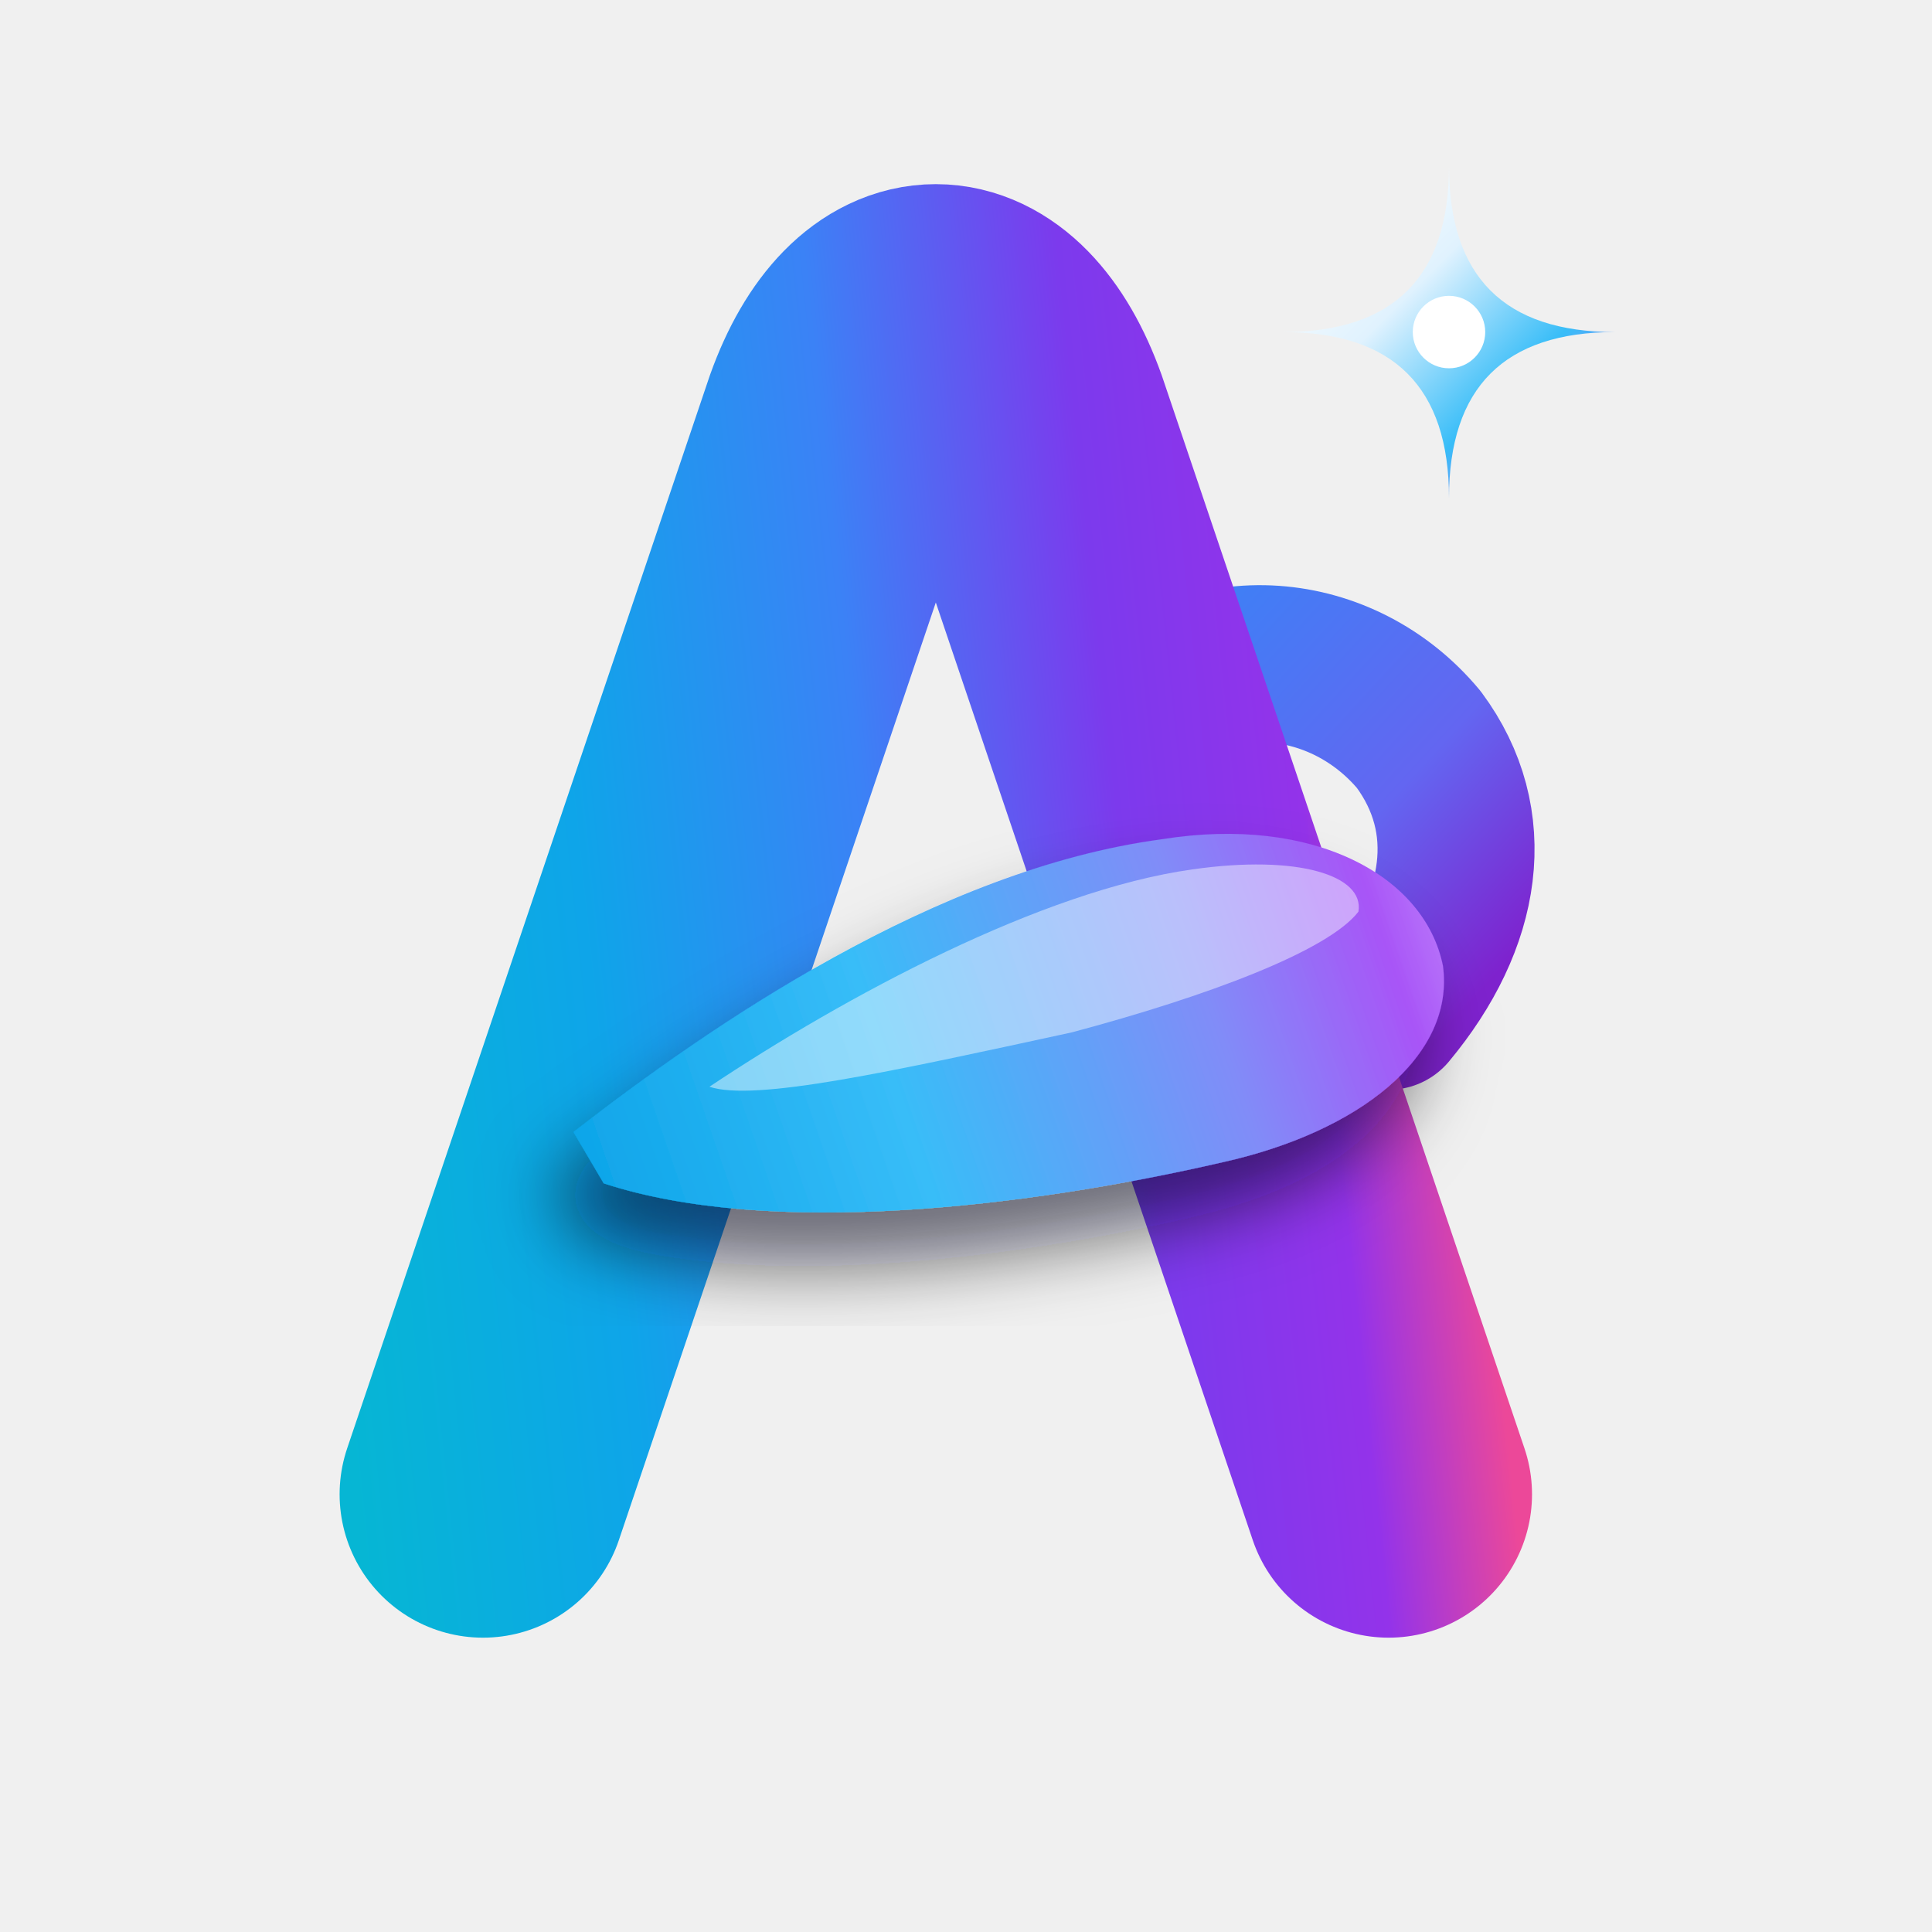
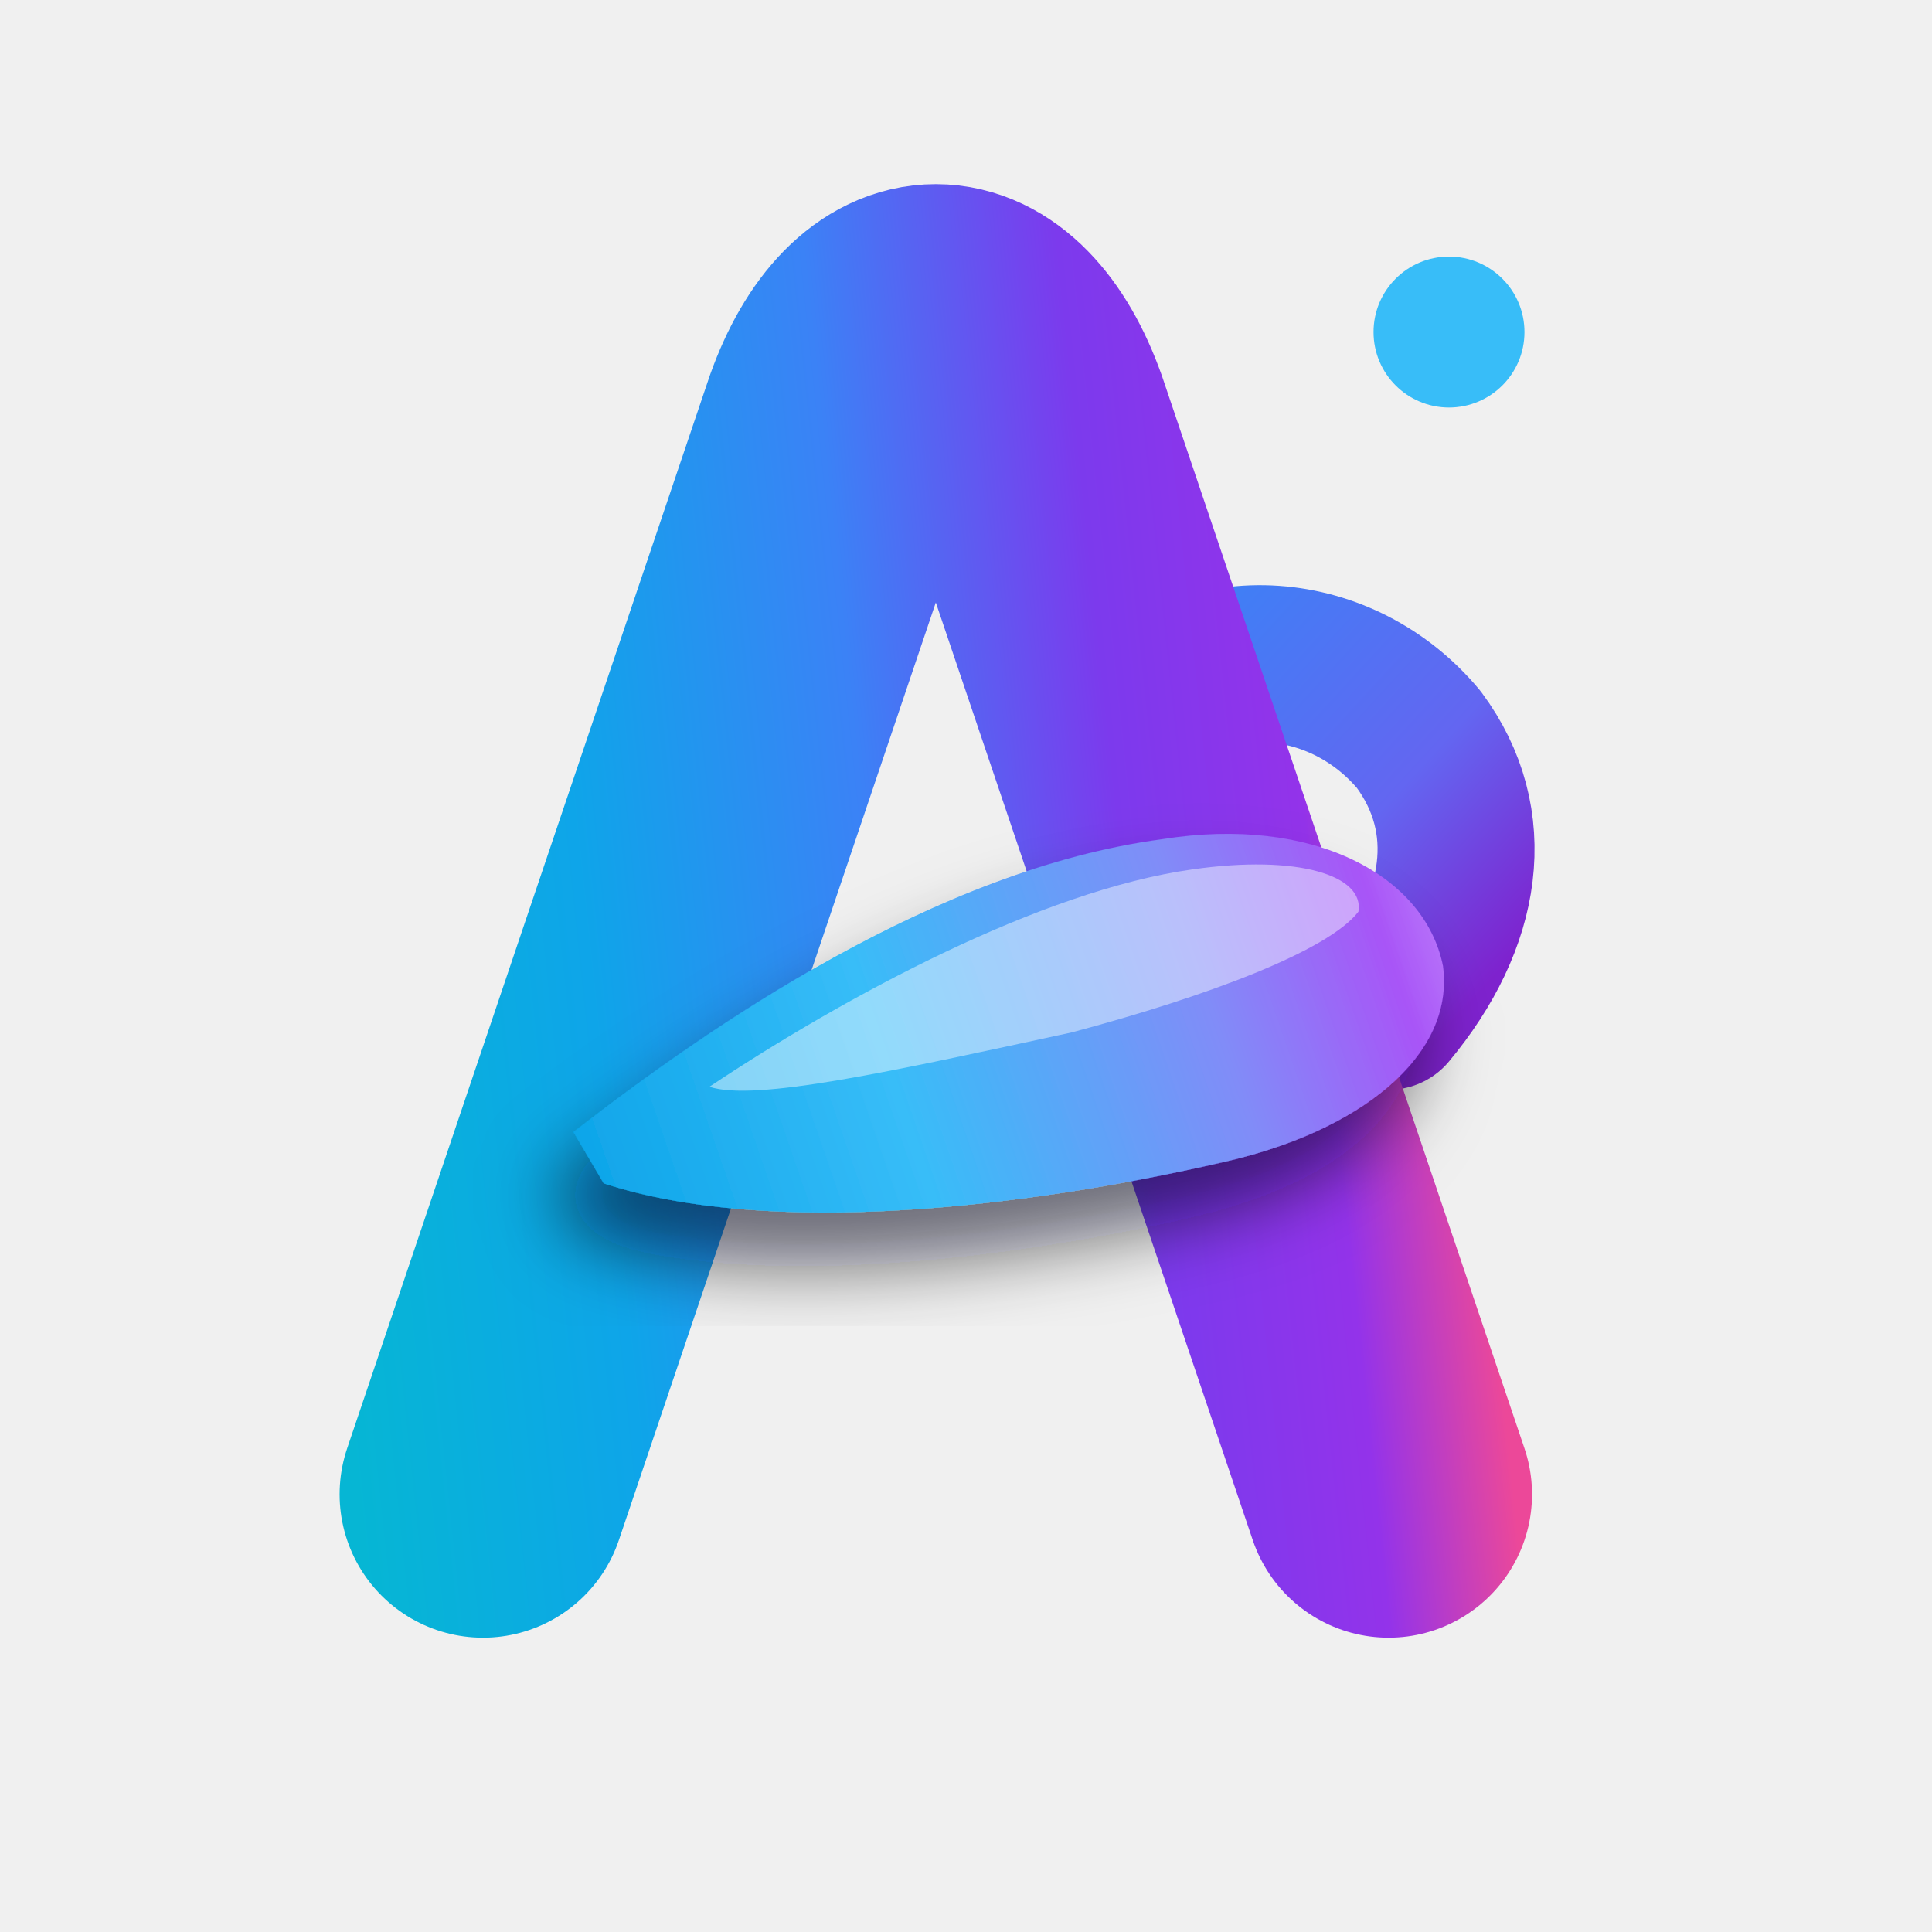
<svg xmlns="http://www.w3.org/2000/svg" viewBox="0 0 64 64" fill="none">
  <defs>
    <linearGradient id="ai_arch_grad" x1="12" y1="52" x2="50" y2="48" gradientUnits="userSpaceOnUse">
      <stop offset="0%" stop-color="#06B6D4" />
      <stop offset="25%" stop-color="#0EA5E9" />
      <stop offset="50%" stop-color="#3B82F6" />
      <stop offset="72%" stop-color="#7C3AED" />
      <stop offset="88%" stop-color="#9333EA" />
      <stop offset="100%" stop-color="#EC4899" />
    </linearGradient>
    <linearGradient id="ai_ring_back" x1="36" y1="23" x2="48" y2="34" gradientUnits="userSpaceOnUse">
      <stop offset="0%" stop-color="#3B82F6" />
      <stop offset="60%" stop-color="#6366F1" />
      <stop offset="100%" stop-color="#7E22CE" />
    </linearGradient>
    <linearGradient id="ai_ring_front" x1="19" y1="38" x2="48" y2="28" gradientUnits="userSpaceOnUse">
      <stop offset="0%" stop-color="#0EA5E9" />
      <stop offset="35%" stop-color="#38BDF8" />
      <stop offset="70%" stop-color="#818CF8" />
      <stop offset="90%" stop-color="#A855F7" />
      <stop offset="100%" stop-color="#C084FC" />
    </linearGradient>
-     <linearGradient id="ai_sparkle_grad" x1="44" y1="6" x2="52" y2="14" gradientUnits="userSpaceOnUse">
-       <stop offset="0%" stop-color="#FFFFFF" />
-       <stop offset="40%" stop-color="#E0F2FE" />
-       <stop offset="80%" stop-color="#38BDF8" />
-       <stop offset="100%" stop-color="#818CF8" />
-     </linearGradient>
    <filter id="ribbon_drop_shadow" x="-30%" y="-30%" width="160%" height="160%">
      <feDropShadow dx="-0.8" dy="1.8" stdDeviation="1.2" flood-color="#020617" flood-opacity="0.55" />
    </filter>
  </defs>
  <g class="brand-logo-symbol">
    <path d="M 37 24 C 40 21 44.5 21.5 47 24.5 C 49 27.2 48.5 30.5 46 33.5" stroke="url(#ai_ring_back)" stroke-width="5.2" stroke-linecap="round" stroke-linejoin="round" />
    <path d="M 16 49.5 L 28 14 C 29.5 9.8 32.5 9.8 34 14 L 46 49.5" stroke="url(#ai_arch_grad)" stroke-width="9.5" stroke-linecap="round" stroke-linejoin="round" />
    <path d="M 19 37.5 C 23.5 34 31 28.8 38.5 27.8 C 43.5 27 47.2 29 47.8 32 C 48.2 35 45 37.5 40.5 38.5 C 34 40 25.5 41 20 39.2 Z" fill="url(#ai_ring_front)" filter="url(#ribbon_drop_shadow)" />
    <path d="M 23.5 36 C 28 33 34.5 29.5 39.5 28.8 C 43 28.3 45.2 29 45 30.2 C 44 31.5 40 33 35.5 34.2 C 29.5 35.5 25 36.5 23.5 36 Z" fill="rgba(255, 255, 255, 0.45)" />
-     <g class="brand-sparkle">
-       <path d="M 48 5.5 Q 48 11 42.5 11 Q 48 11 48 16.5 Q 48 11 53.5 11 Q 48 11 48 5.5 Z" fill="url(#ai_sparkle_grad)" />
-       <circle cx="48" cy="11" r="1.2" fill="#FFFFFF" />
-     </g>
+     <circle cx="48" cy="11" r="2.5" fill="#38BDF8" />
  </g>
</svg>
